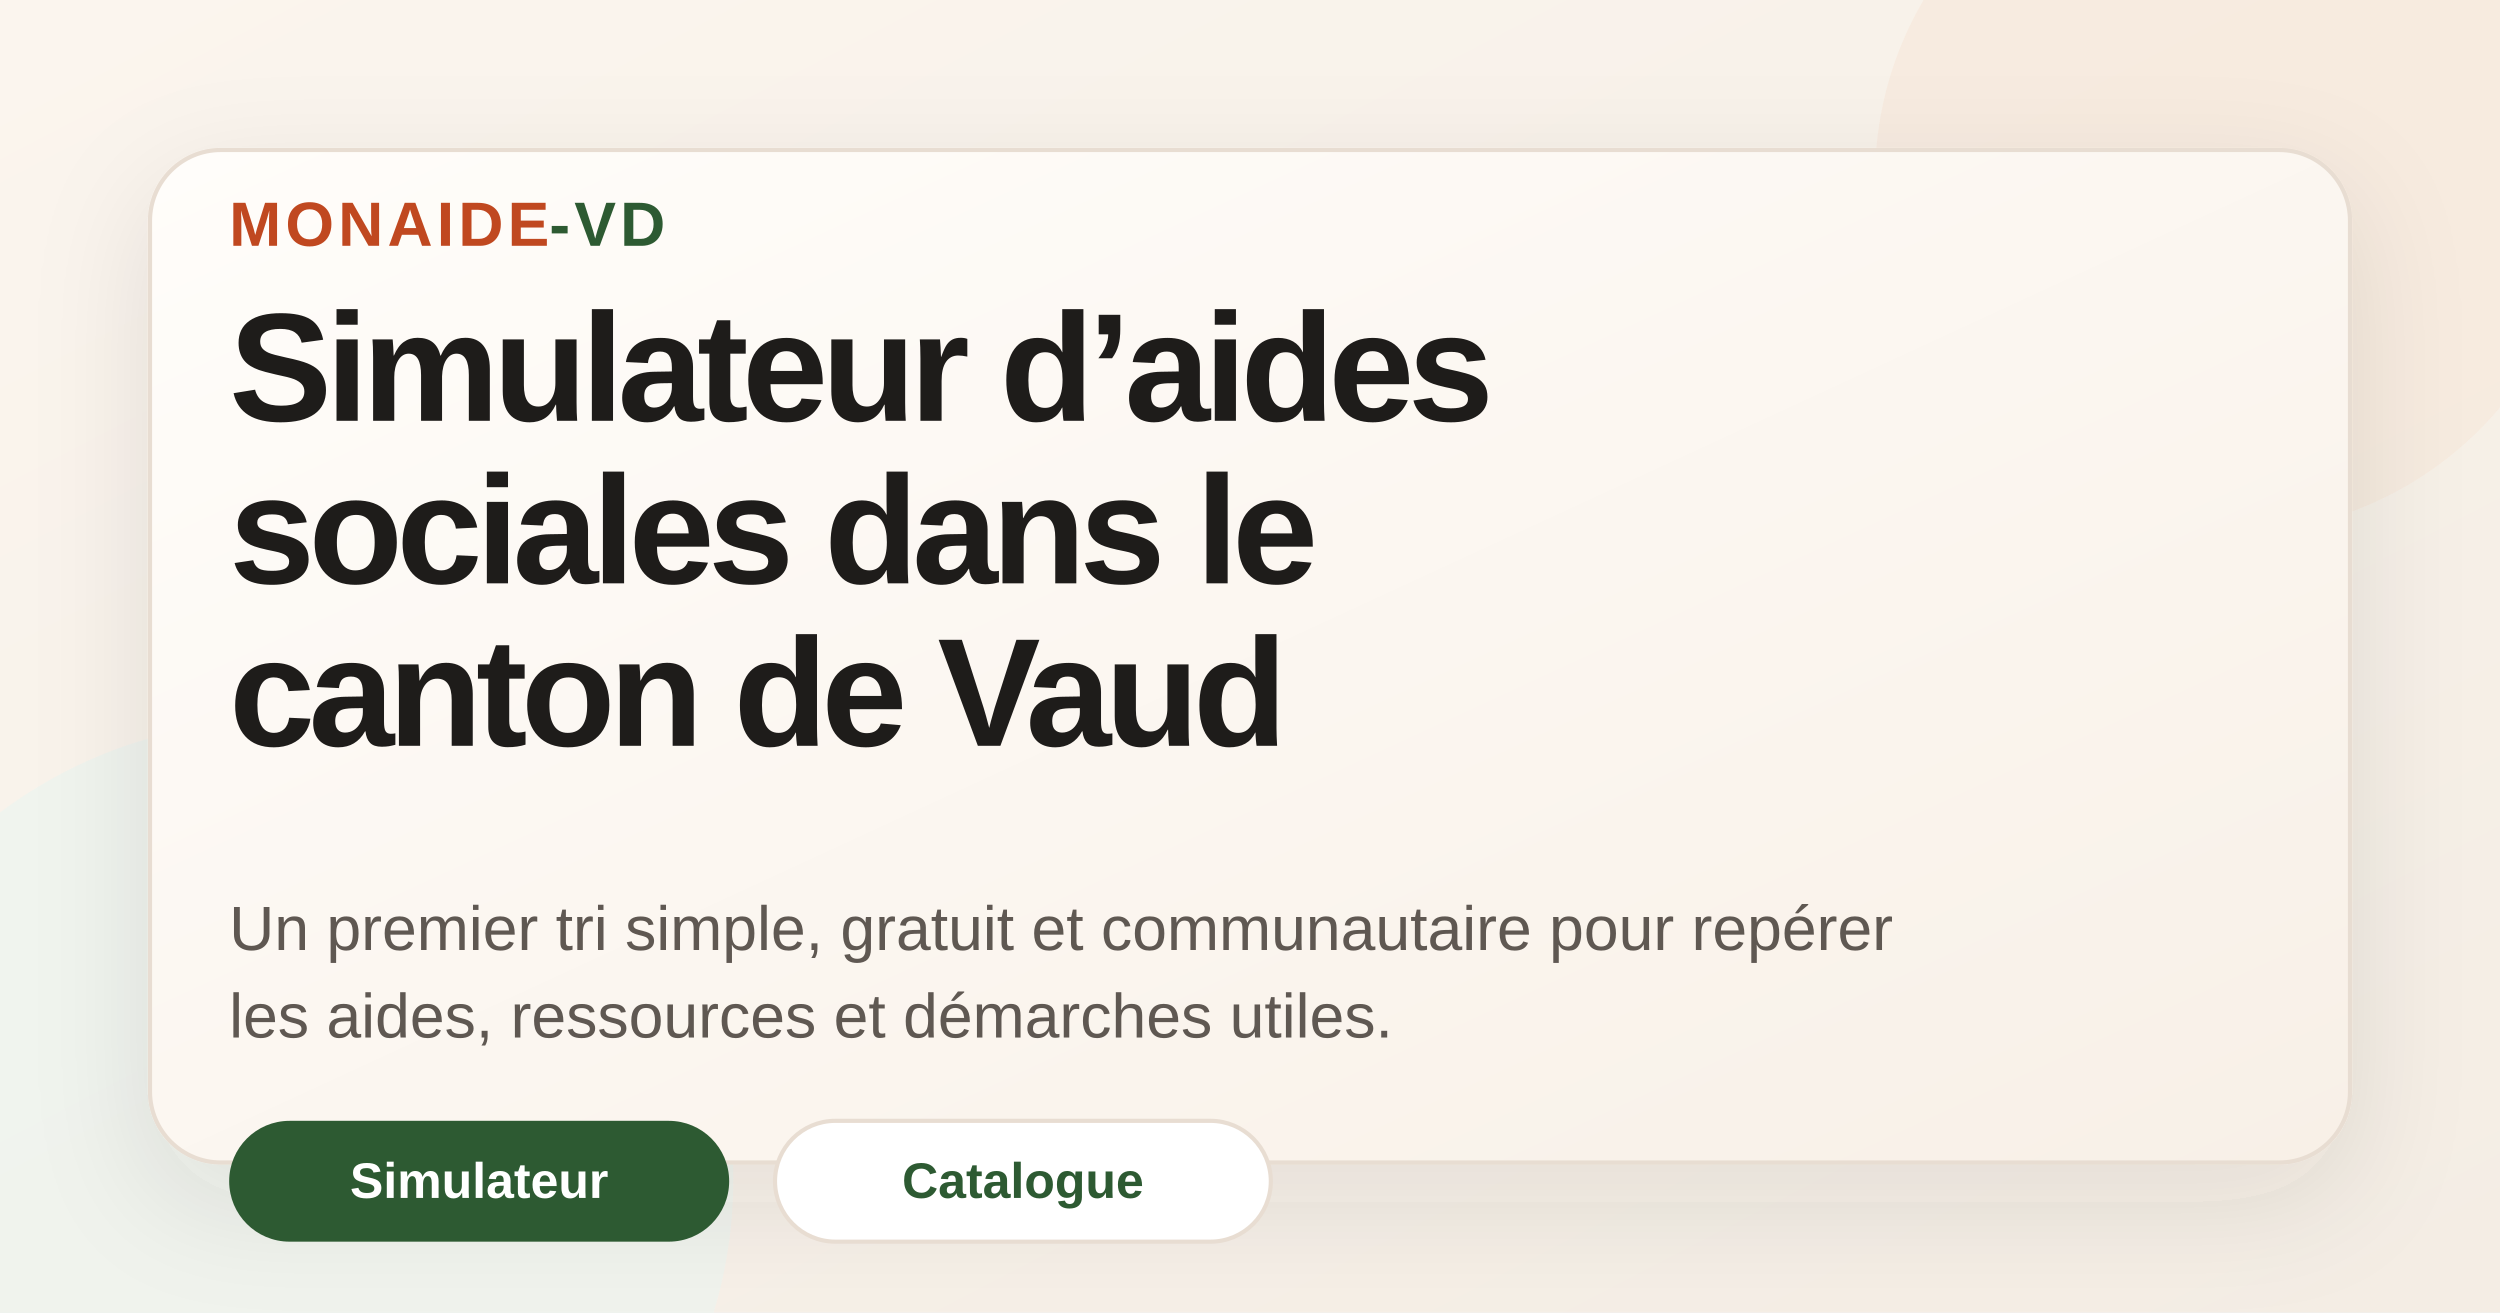
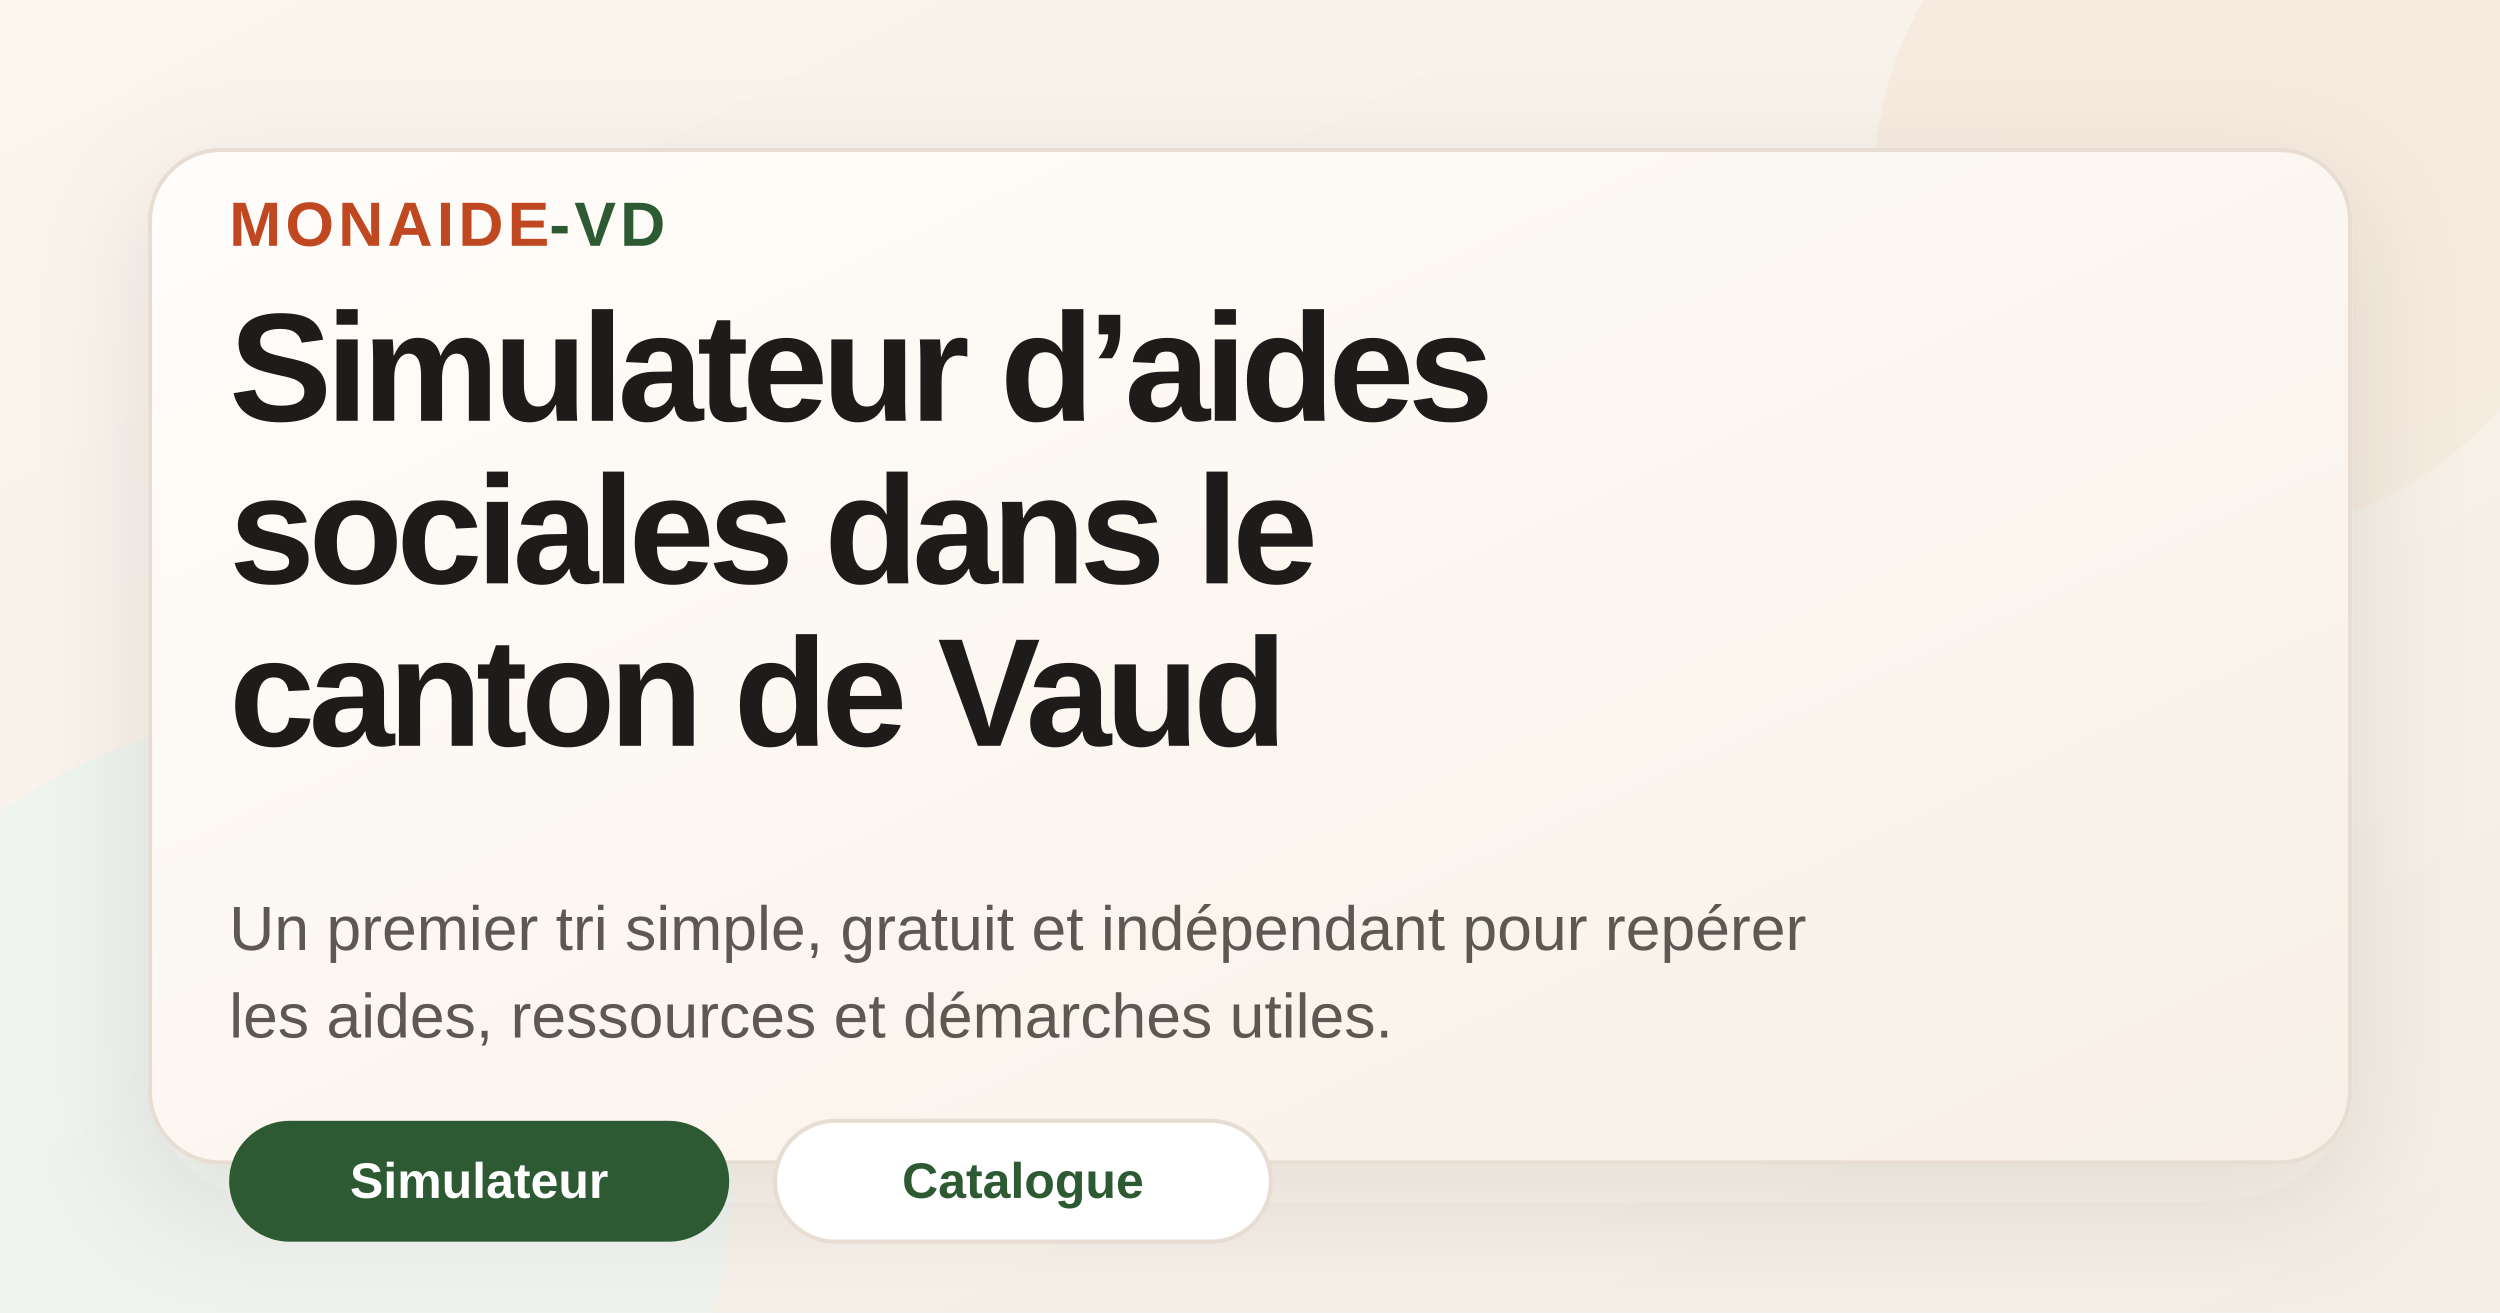
<svg xmlns="http://www.w3.org/2000/svg" width="1200" height="630" viewBox="0 0 1200 630" role="img" aria-labelledby="title desc">
  <defs>
    <linearGradient id="bg" x1="0" y1="0" x2="1" y2="1">
      <stop offset="0%" stop-color="#fbf5ee" />
      <stop offset="100%" stop-color="#f4ede4" />
    </linearGradient>
    <linearGradient id="panel" x1="0" y1="0" x2="1" y2="1">
      <stop offset="0%" stop-color="#fffdfa" />
      <stop offset="100%" stop-color="#f8f0e7" />
    </linearGradient>
    <filter id="shadow" x="-20%" y="-20%" width="140%" height="140%">
      <feDropShadow dx="0" dy="18" stdDeviation="28" flood-color="#3a312b" flood-opacity="0.1" />
    </filter>
  </defs>
  <rect width="1200" height="630" fill="url(#bg)" />
  <circle cx="1070" cy="86" r="170" fill="#f7e8db" opacity="0.7" />
  <circle cx="132" cy="566" r="220" fill="#eef4ef" opacity="0.75" />
  <g filter="url(#shadow)">
    <rect x="72" y="72" width="1056" height="486" rx="34" fill="url(#panel)" stroke="#e8ddd2" stroke-width="2" />
  </g>
  <g transform="translate(110 118)">
    <text x="0" y="0" font-family="Plus Jakarta Sans, Arial, sans-serif" font-size="30" font-weight="800" letter-spacing="2" fill="#c04820">MONAIDE<tspan fill="#2d5a32">-VD</tspan>
    </text>
    <text x="0" y="84" font-family="Plus Jakarta Sans, Arial, sans-serif" font-size="74" font-weight="800" letter-spacing="-3" fill="#1e1c1a">
      <tspan x="0" dy="0">Simulateur d’aides</tspan>
      <tspan x="0" dy="78">sociales dans le</tspan>
      <tspan x="0" dy="78">canton de Vaud</tspan>
    </text>
    <text x="0" y="338" font-family="Plus Jakarta Sans, Arial, sans-serif" font-size="30" font-weight="500" fill="#5f5852">
-       <tspan x="0" dy="0">Un premier tri simple, gratuit et communautaire pour repérer</tspan>
+       <tspan x="0" dy="0">Un premier tri simple, gratuit et indépendant pour repérer</tspan>
      <tspan x="0" dy="42">les aides, ressources et démarches utiles.</tspan>
    </text>
    <g transform="translate(0 420)">
      <rect x="0" y="0" width="240" height="58" rx="29" fill="#2d5a32" />
      <text x="120" y="37" text-anchor="middle" font-family="Plus Jakarta Sans, Arial, sans-serif" font-size="24" font-weight="700" fill="#ffffff">Simulateur</text>
      <rect x="262" y="0" width="238" height="58" rx="29" fill="#ffffff" stroke="#e8ddd2" stroke-width="2" />
      <text x="381" y="37" text-anchor="middle" font-family="Plus Jakarta Sans, Arial, sans-serif" font-size="24" font-weight="700" fill="#2d5a32">Catalogue</text>
    </g>
  </g>
</svg>
